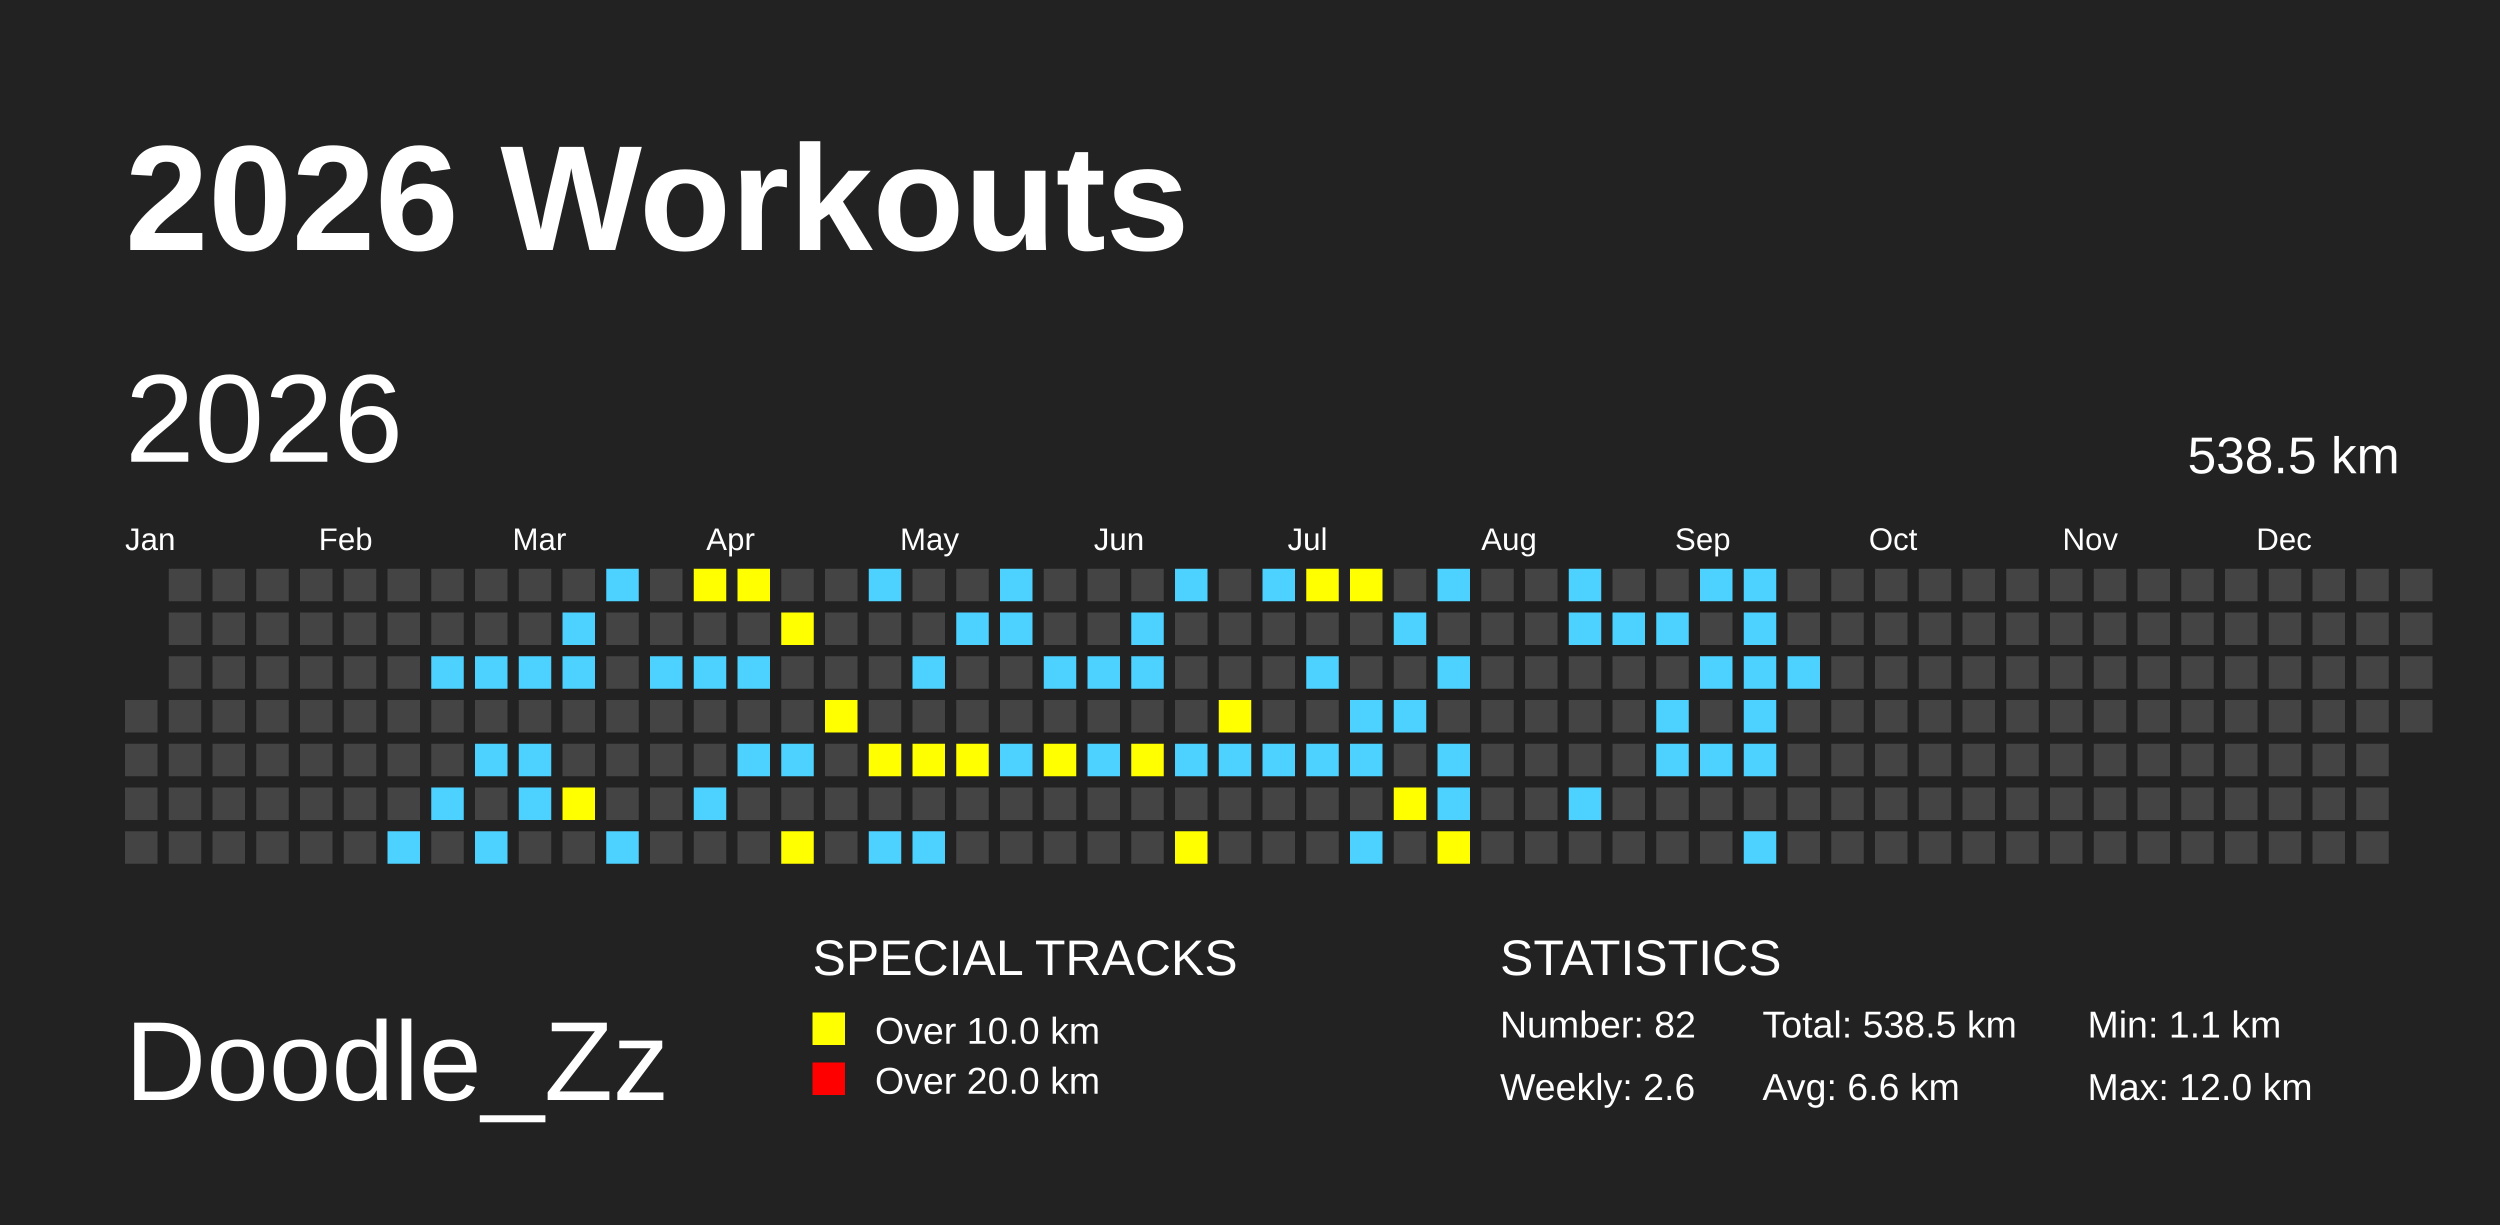
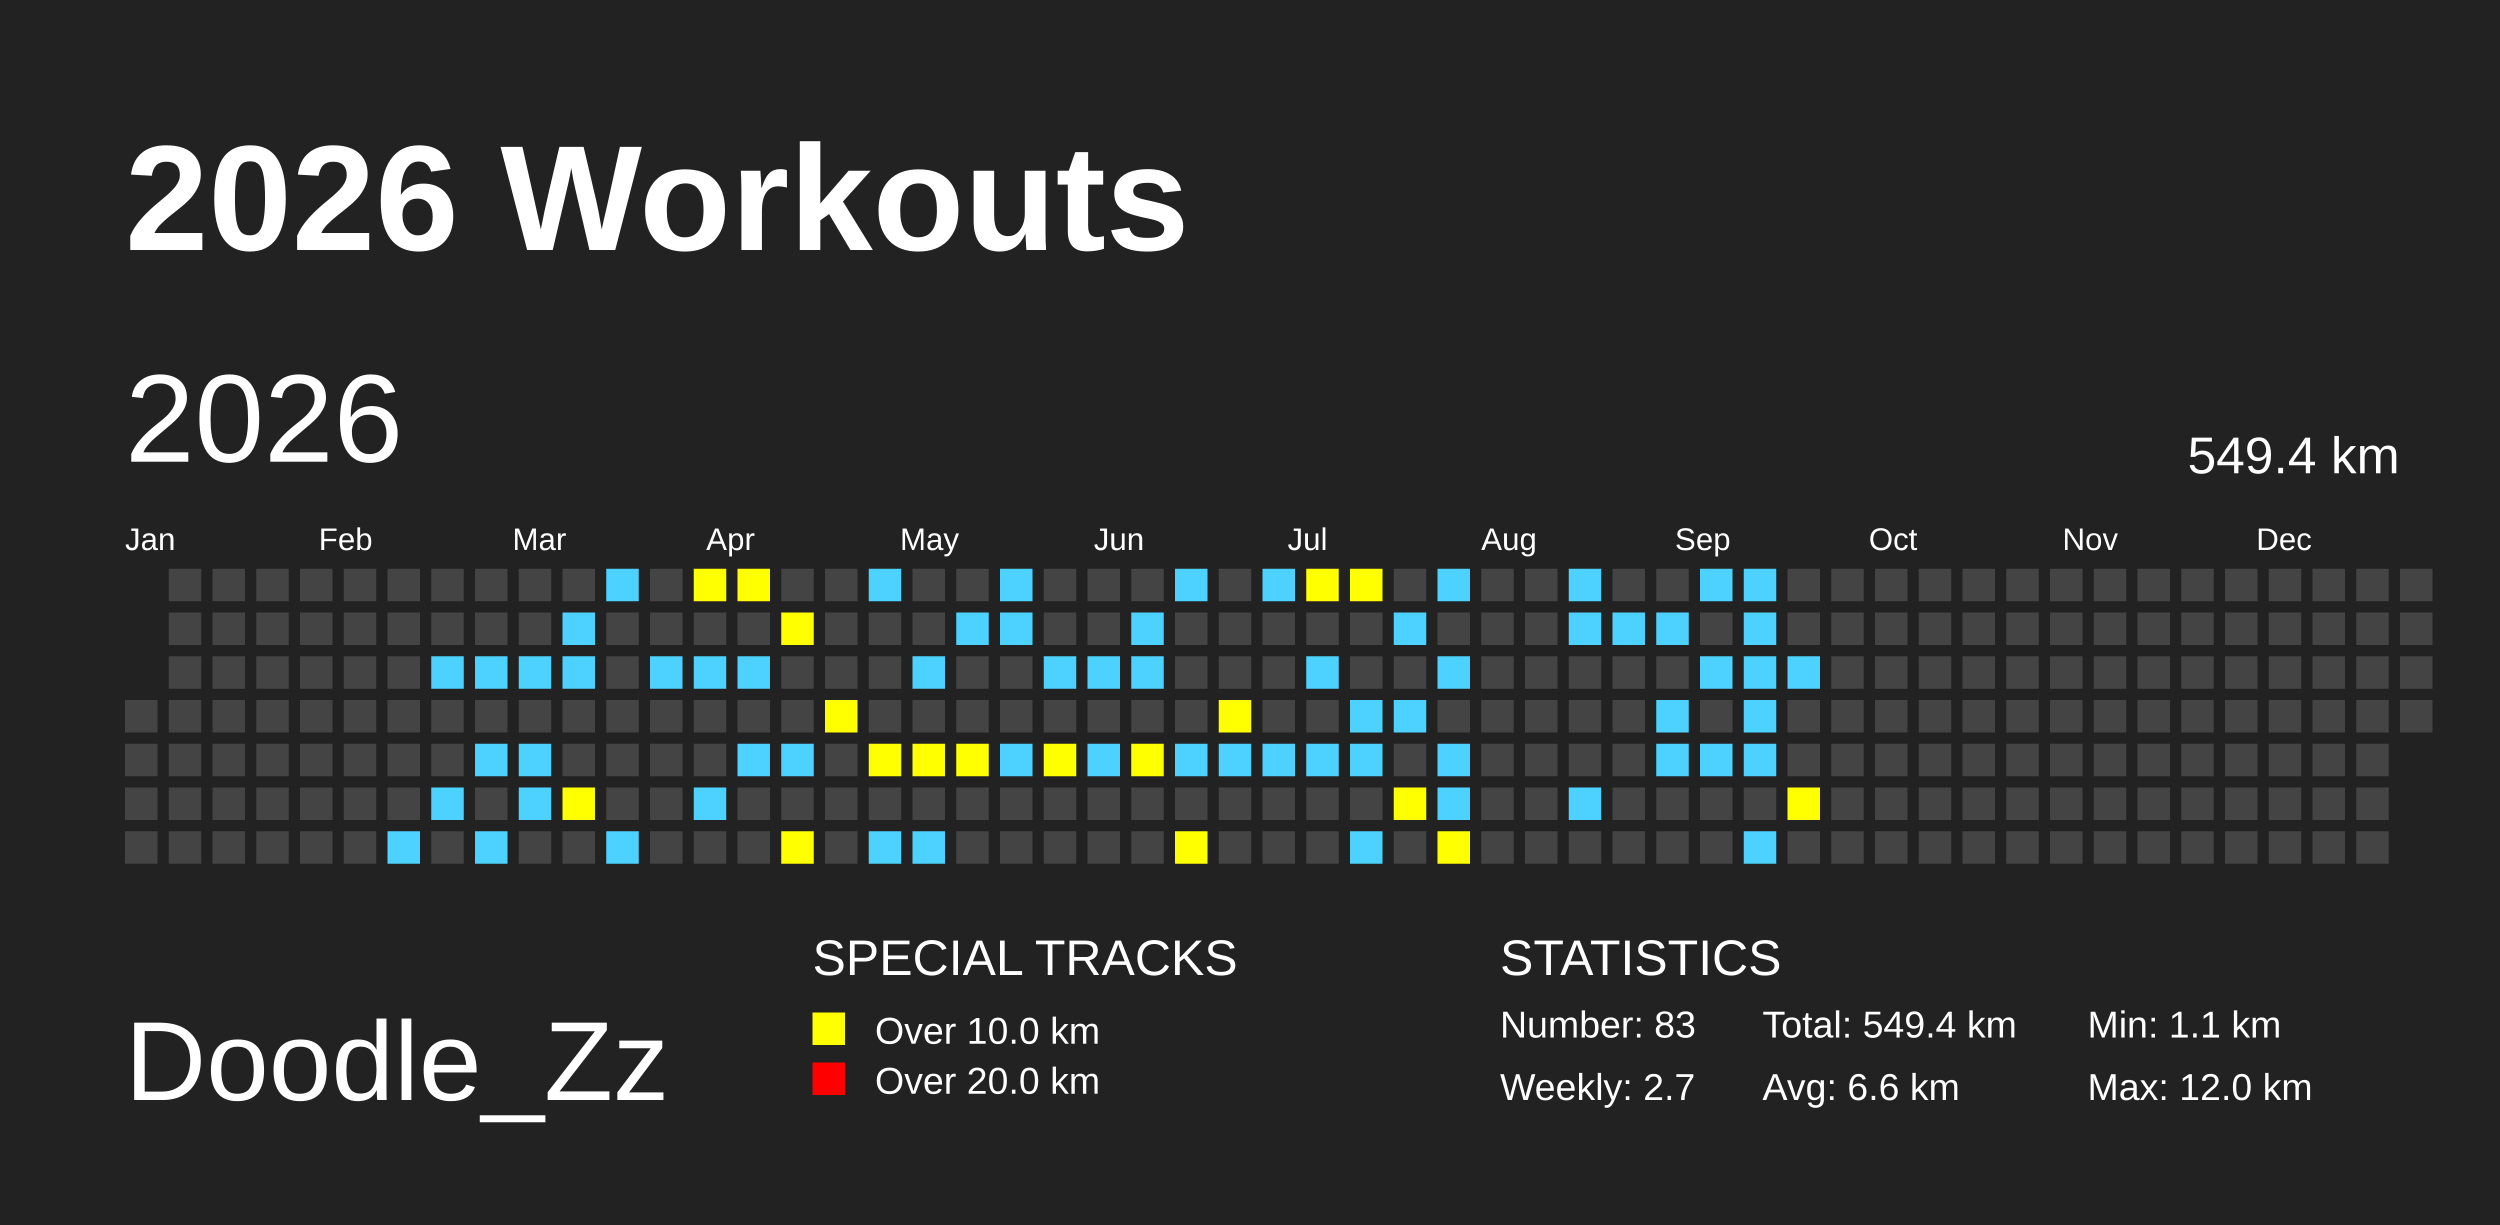
<svg xmlns="http://www.w3.org/2000/svg" baseProfile="full" height="98mm" version="1.1" viewBox="0,0,200,98" width="200mm">
  <defs>
    <pattern height="2" id="indoor-stripe" patternUnits="userSpaceOnUse" width="2">
      <line stroke="white" stroke-opacity="0.45" stroke-width="0.5" x1="0" x2="2" y1="2" y2="0" />
    </pattern>
  </defs>
  <rect fill="#222222" height="98" width="200" x="0" y="0" />
  <text fill="#FFFFFF" style="font-size:12px; font-family:Arial; font-weight:bold;" x="10" y="20">2026 Workouts</text>
  <text fill="#FFFFFF" style="font-size:9px; font-family:Arial" x="10" y="88">Doodle_Zz</text>
  <text fill="#FFFFFF" style="font-size:4px; font-family:Arial" x="65" y="78">SPECIAL TRACKS</text>
  <rect fill="yellow" height="2.6" width="2.6" x="65" y="81" />
  <text fill="#FFFFFF" style="font-size:3px; font-family:Arial" x="70" y="83.5">Over 10.0 km</text>
  <rect fill="red" height="2.6" width="2.6" x="65" y="85" />
  <text fill="#FFFFFF" style="font-size:3px; font-family:Arial" x="70" y="87.5">Over 20.0 km</text>
  <text fill="#FFFFFF" style="font-size:4px; font-family:Arial" x="120" y="78">STATISTICS</text>
-   <text fill="#FFFFFF" style="font-size:3px; font-family:Arial" x="120" y="83">Number: 82</text>
-   <text fill="#FFFFFF" style="font-size:3px; font-family:Arial" x="120" y="88">Weekly: 2.6</text>
-   <text fill="#FFFFFF" style="font-size:3px; font-family:Arial" x="141" y="83">Total: 538.5 km</text>
+   <text fill="#FFFFFF" style="font-size:3px; font-family:Arial" x="120" y="83">Number: 83</text>
+   <text fill="#FFFFFF" style="font-size:3px; font-family:Arial" x="120" y="88">Weekly: 2.7</text>
+   <text fill="#FFFFFF" style="font-size:3px; font-family:Arial" x="141" y="83">Total: 549.4 km</text>
  <text fill="#FFFFFF" style="font-size:3px; font-family:Arial" x="141" y="88">Avg: 6.6 km</text>
  <text fill="#FFFFFF" style="font-size:3px; font-family:Arial" x="167" y="83">Min: 1.1 km</text>
  <text fill="#FFFFFF" style="font-size:3px; font-family:Arial" x="167" y="88">Max: 12.0 km</text>
  <text dominant-baseline="hanging" fill="#FFFFFF" style="font-size:10.0px; font-family:Arial;" x="10" y="30">2026</text>
-   <text dominant-baseline="hanging" fill="#FFFFFF" style="font-size:4.125px; font-family:Arial;" x="175" y="35">538.5 km</text>
+   <text dominant-baseline="hanging" fill="#FFFFFF" style="font-size:4.125px; font-family:Arial;" x="175" y="35">549.4 km</text>
  <text fill="#FFFFFF" style="font-size:2.5px; font-family:Arial" x="10.0" y="44">Jan</text>
  <text fill="#FFFFFF" style="font-size:2.5px; font-family:Arial" x="25.5" y="44">Feb</text>
  <text fill="#FFFFFF" style="font-size:2.5px; font-family:Arial" x="41.0" y="44">Mar</text>
  <text fill="#FFFFFF" style="font-size:2.5px; font-family:Arial" x="56.5" y="44">Apr</text>
  <text fill="#FFFFFF" style="font-size:2.5px; font-family:Arial" x="72.0" y="44">May</text>
  <text fill="#FFFFFF" style="font-size:2.5px; font-family:Arial" x="87.5" y="44">Jun</text>
  <text fill="#FFFFFF" style="font-size:2.5px; font-family:Arial" x="103.0" y="44">Jul</text>
  <text fill="#FFFFFF" style="font-size:2.5px; font-family:Arial" x="118.5" y="44">Aug</text>
  <text fill="#FFFFFF" style="font-size:2.5px; font-family:Arial" x="134.0" y="44">Sep</text>
  <text fill="#FFFFFF" style="font-size:2.5px; font-family:Arial" x="149.5" y="44">Oct</text>
  <text fill="#FFFFFF" style="font-size:2.5px; font-family:Arial" x="165.0" y="44">Nov</text>
  <text fill="#FFFFFF" style="font-size:2.5px; font-family:Arial" x="180.5" y="44">Dec</text>
  <rect fill="#444444" height="2.6" width="2.6" x="10.0" y="56.0" />
  <rect fill="#444444" height="2.6" width="2.6" x="10.0" y="59.5" />
  <rect fill="#444444" height="2.6" width="2.6" x="10.0" y="63.0" />
  <rect fill="#444444" height="2.6" width="2.6" x="10.0" y="66.5" />
  <rect fill="#444444" height="2.6" width="2.6" x="13.5" y="45.5" />
  <rect fill="#444444" height="2.6" width="2.6" x="13.5" y="49.0" />
  <rect fill="#444444" height="2.6" width="2.6" x="13.5" y="52.5" />
  <rect fill="#444444" height="2.6" width="2.6" x="13.5" y="56.0" />
  <rect fill="#444444" height="2.6" width="2.6" x="13.5" y="59.5" />
  <rect fill="#444444" height="2.6" width="2.6" x="13.5" y="63.0" />
  <rect fill="#444444" height="2.6" width="2.6" x="13.5" y="66.5" />
  <rect fill="#444444" height="2.6" width="2.6" x="17.0" y="45.5" />
  <rect fill="#444444" height="2.6" width="2.6" x="17.0" y="49.0" />
  <rect fill="#444444" height="2.6" width="2.6" x="17.0" y="52.5" />
  <rect fill="#444444" height="2.6" width="2.6" x="17.0" y="56.0" />
  <rect fill="#444444" height="2.6" width="2.6" x="17.0" y="59.5" />
  <rect fill="#444444" height="2.6" width="2.6" x="17.0" y="63.0" />
  <rect fill="#444444" height="2.6" width="2.6" x="17.0" y="66.5" />
  <rect fill="#444444" height="2.6" width="2.6" x="20.5" y="45.5" />
  <rect fill="#444444" height="2.6" width="2.6" x="20.5" y="49.0" />
  <rect fill="#444444" height="2.6" width="2.6" x="20.5" y="52.5" />
  <rect fill="#444444" height="2.6" width="2.6" x="20.5" y="56.0" />
  <rect fill="#444444" height="2.6" width="2.6" x="20.5" y="59.5" />
  <rect fill="#444444" height="2.6" width="2.6" x="20.5" y="63.0" />
  <rect fill="#444444" height="2.6" width="2.6" x="20.5" y="66.5" />
  <rect fill="#444444" height="2.6" width="2.6" x="24.0" y="45.5" />
  <rect fill="#444444" height="2.6" width="2.6" x="24.0" y="49.0" />
  <rect fill="#444444" height="2.6" width="2.6" x="24.0" y="52.5" />
  <rect fill="#444444" height="2.6" width="2.6" x="24.0" y="56.0" />
  <rect fill="#444444" height="2.6" width="2.6" x="24.0" y="59.5" />
  <rect fill="#444444" height="2.6" width="2.6" x="24.0" y="63.0" />
  <rect fill="#444444" height="2.6" width="2.6" x="24.0" y="66.5" />
  <rect fill="#444444" height="2.6" width="2.6" x="27.5" y="45.5" />
  <rect fill="#444444" height="2.6" width="2.6" x="27.5" y="49.0" />
  <rect fill="#444444" height="2.6" width="2.6" x="27.5" y="52.5" />
  <rect fill="#444444" height="2.6" width="2.6" x="27.5" y="56.0" />
  <rect fill="#444444" height="2.6" width="2.6" x="27.5" y="59.5" />
  <rect fill="#444444" height="2.6" width="2.6" x="27.5" y="63.0" />
  <rect fill="#444444" height="2.6" width="2.6" x="27.5" y="66.5" />
  <rect fill="#444444" height="2.6" width="2.6" x="31.0" y="45.5" />
  <rect fill="#444444" height="2.6" width="2.6" x="31.0" y="49.0" />
  <rect fill="#444444" height="2.6" width="2.6" x="31.0" y="52.5" />
  <rect fill="#444444" height="2.6" width="2.6" x="31.0" y="56.0" />
  <rect fill="#444444" height="2.6" width="2.6" x="31.0" y="59.5" />
  <rect fill="#444444" height="2.6" width="2.6" x="31.0" y="63.0" />
  <rect fill="#4DD2FF" height="2.6" width="2.6" x="31.0" y="66.5" />
  <rect fill="#444444" height="2.6" width="2.6" x="34.5" y="45.5" />
  <rect fill="#444444" height="2.6" width="2.6" x="34.5" y="49.0" />
  <rect fill="#4DD2FF" height="2.6" width="2.6" x="34.5" y="52.5" />
  <rect fill="#444444" height="2.6" width="2.6" x="34.5" y="56.0" />
  <rect fill="#444444" height="2.6" width="2.6" x="34.5" y="59.5" />
  <rect fill="#4DD2FF" height="2.6" width="2.6" x="34.5" y="63.0" />
  <rect fill="#444444" height="2.6" width="2.6" x="34.5" y="66.5" />
  <rect fill="#444444" height="2.6" width="2.6" x="38.0" y="45.5" />
  <rect fill="#444444" height="2.6" width="2.6" x="38.0" y="49.0" />
  <rect fill="#4DD2FF" height="2.6" width="2.6" x="38.0" y="52.5" />
  <rect fill="#444444" height="2.6" width="2.6" x="38.0" y="56.0" />
  <rect fill="#4DD2FF" height="2.6" width="2.6" x="38.0" y="59.5" />
  <rect fill="#444444" height="2.6" width="2.6" x="38.0" y="63.0" />
  <rect fill="#4DD2FF" height="2.6" width="2.6" x="38.0" y="66.5" />
  <rect fill="#444444" height="2.6" width="2.6" x="41.5" y="45.5" />
  <rect fill="#444444" height="2.6" width="2.6" x="41.5" y="49.0" />
  <rect fill="#4DD2FF" height="2.6" width="2.6" x="41.5" y="52.5" />
  <rect fill="#444444" height="2.6" width="2.6" x="41.5" y="56.0" />
  <rect fill="#4DD2FF" height="2.6" width="2.6" x="41.5" y="59.5" />
  <rect fill="#4DD2FF" height="2.6" width="2.6" x="41.5" y="63.0" />
  <rect fill="#444444" height="2.6" width="2.6" x="41.5" y="66.5" />
  <rect fill="#444444" height="2.6" width="2.6" x="45.0" y="45.5" />
  <rect fill="#4DD2FF" height="2.6" width="2.6" x="45.0" y="49.0" />
  <rect fill="#4DD2FF" height="2.6" width="2.6" x="45.0" y="52.5" />
  <rect fill="#444444" height="2.6" width="2.6" x="45.0" y="56.0" />
  <rect fill="#444444" height="2.6" width="2.6" x="45.0" y="59.5" />
  <rect fill="yellow" height="2.6" width="2.6" x="45.0" y="63.0" />
  <rect fill="#444444" height="2.6" width="2.6" x="45.0" y="66.5" />
  <rect fill="#4DD2FF" height="2.6" width="2.6" x="48.5" y="45.5" />
  <rect fill="#444444" height="2.6" width="2.6" x="48.5" y="49.0" />
  <rect fill="#444444" height="2.6" width="2.6" x="48.5" y="52.5" />
  <rect fill="#444444" height="2.6" width="2.6" x="48.5" y="56.0" />
  <rect fill="#444444" height="2.6" width="2.6" x="48.5" y="59.5" />
  <rect fill="#444444" height="2.6" width="2.6" x="48.5" y="63.0" />
  <rect fill="#4DD2FF" height="2.6" width="2.6" x="48.5" y="66.5" />
  <rect fill="#444444" height="2.6" width="2.6" x="52.0" y="45.5" />
  <rect fill="#444444" height="2.6" width="2.6" x="52.0" y="49.0" />
  <rect fill="#4DD2FF" height="2.6" width="2.6" x="52.0" y="52.5" />
  <rect fill="#444444" height="2.6" width="2.6" x="52.0" y="56.0" />
  <rect fill="#444444" height="2.6" width="2.6" x="52.0" y="59.5" />
  <rect fill="#444444" height="2.6" width="2.6" x="52.0" y="63.0" />
  <rect fill="#444444" height="2.6" width="2.6" x="52.0" y="66.5" />
  <rect fill="yellow" height="2.6" width="2.6" x="55.5" y="45.5" />
  <rect fill="#444444" height="2.6" width="2.6" x="55.5" y="49.0" />
  <rect fill="#4DD2FF" height="2.6" width="2.6" x="55.5" y="52.5" />
  <rect fill="#444444" height="2.6" width="2.6" x="55.5" y="56.0" />
  <rect fill="#444444" height="2.6" width="2.6" x="55.5" y="59.5" />
  <rect fill="#4DD2FF" height="2.6" width="2.6" x="55.5" y="63.0" />
  <rect fill="#444444" height="2.6" width="2.6" x="55.5" y="66.5" />
  <rect fill="yellow" height="2.6" width="2.6" x="59.0" y="45.5" />
  <rect fill="#444444" height="2.6" width="2.6" x="59.0" y="49.0" />
  <rect fill="#4DD2FF" height="2.6" width="2.6" x="59.0" y="52.5" />
  <rect fill="#444444" height="2.6" width="2.6" x="59.0" y="56.0" />
  <rect fill="#4DD2FF" height="2.6" width="2.6" x="59.0" y="59.5" />
  <rect fill="#444444" height="2.6" width="2.6" x="59.0" y="63.0" />
  <rect fill="#444444" height="2.6" width="2.6" x="59.0" y="66.5" />
  <rect fill="#444444" height="2.6" width="2.6" x="62.5" y="45.5" />
  <rect fill="yellow" height="2.6" width="2.6" x="62.5" y="49.0" />
  <rect fill="#444444" height="2.6" width="2.6" x="62.5" y="52.5" />
  <rect fill="#444444" height="2.6" width="2.6" x="62.5" y="56.0" />
  <rect fill="#4DD2FF" height="2.6" width="2.6" x="62.5" y="59.5" />
  <rect fill="#444444" height="2.6" width="2.6" x="62.5" y="63.0" />
  <rect fill="yellow" height="2.6" width="2.6" x="62.5" y="66.5" />
  <rect fill="#444444" height="2.6" width="2.6" x="66.0" y="45.5" />
  <rect fill="#444444" height="2.6" width="2.6" x="66.0" y="49.0" />
  <rect fill="#444444" height="2.6" width="2.6" x="66.0" y="52.5" />
  <rect fill="yellow" height="2.6" width="2.6" x="66.0" y="56.0" />
  <rect fill="#444444" height="2.6" width="2.6" x="66.0" y="59.5" />
  <rect fill="#444444" height="2.6" width="2.6" x="66.0" y="63.0" />
  <rect fill="#444444" height="2.6" width="2.6" x="66.0" y="66.5" />
  <rect fill="#4DD2FF" height="2.6" width="2.6" x="69.5" y="45.5" />
  <rect fill="#444444" height="2.6" width="2.6" x="69.5" y="49.0" />
  <rect fill="#444444" height="2.6" width="2.6" x="69.5" y="52.5" />
  <rect fill="#444444" height="2.6" width="2.6" x="69.5" y="56.0" />
  <rect fill="yellow" height="2.6" width="2.6" x="69.5" y="59.5" />
  <rect fill="#444444" height="2.6" width="2.6" x="69.5" y="63.0" />
  <rect fill="#4DD2FF" height="2.6" width="2.6" x="69.5" y="66.5" />
  <rect fill="#444444" height="2.6" width="2.6" x="73.0" y="45.5" />
  <rect fill="#444444" height="2.6" width="2.6" x="73.0" y="49.0" />
  <rect fill="#4DD2FF" height="2.6" width="2.6" x="73.0" y="52.5" />
  <rect fill="#444444" height="2.6" width="2.6" x="73.0" y="56.0" />
  <rect fill="yellow" height="2.6" width="2.6" x="73.0" y="59.5" />
  <rect fill="#444444" height="2.6" width="2.6" x="73.0" y="63.0" />
  <rect fill="#4DD2FF" height="2.6" width="2.6" x="73.0" y="66.5" />
  <rect fill="#444444" height="2.6" width="2.6" x="76.5" y="45.5" />
  <rect fill="#4DD2FF" height="2.6" width="2.6" x="76.5" y="49.0" />
  <rect fill="#444444" height="2.6" width="2.6" x="76.5" y="52.5" />
  <rect fill="#444444" height="2.6" width="2.6" x="76.5" y="56.0" />
  <rect fill="yellow" height="2.6" width="2.6" x="76.5" y="59.5" />
  <rect fill="#444444" height="2.6" width="2.6" x="76.5" y="63.0" />
  <rect fill="#444444" height="2.6" width="2.6" x="76.5" y="66.5" />
  <rect fill="#4DD2FF" height="2.6" width="2.6" x="80.0" y="45.5" />
  <rect fill="#4DD2FF" height="2.6" width="2.6" x="80.0" y="49.0" />
  <rect fill="#444444" height="2.6" width="2.6" x="80.0" y="52.5" />
  <rect fill="#444444" height="2.6" width="2.6" x="80.0" y="56.0" />
  <rect fill="#4DD2FF" height="2.6" width="2.6" x="80.0" y="59.5" />
  <rect fill="#444444" height="2.6" width="2.6" x="80.0" y="63.0" />
  <rect fill="#444444" height="2.6" width="2.6" x="80.0" y="66.5" />
  <rect fill="#444444" height="2.6" width="2.6" x="83.5" y="45.5" />
  <rect fill="#444444" height="2.6" width="2.6" x="83.5" y="49.0" />
  <rect fill="#4DD2FF" height="2.6" width="2.6" x="83.5" y="52.5" />
  <rect fill="#444444" height="2.6" width="2.6" x="83.5" y="56.0" />
  <rect fill="yellow" height="2.6" width="2.6" x="83.5" y="59.5" />
  <rect fill="#444444" height="2.6" width="2.6" x="83.5" y="63.0" />
  <rect fill="#444444" height="2.6" width="2.6" x="83.5" y="66.5" />
  <rect fill="#444444" height="2.6" width="2.6" x="87.0" y="45.5" />
  <rect fill="#444444" height="2.6" width="2.6" x="87.0" y="49.0" />
  <rect fill="#4DD2FF" height="2.6" width="2.6" x="87.0" y="52.5" />
  <rect fill="#444444" height="2.6" width="2.6" x="87.0" y="56.0" />
  <rect fill="#4DD2FF" height="2.6" width="2.6" x="87.0" y="59.5" />
  <rect fill="#444444" height="2.6" width="2.6" x="87.0" y="63.0" />
  <rect fill="#444444" height="2.6" width="2.6" x="87.0" y="66.5" />
  <rect fill="#444444" height="2.6" width="2.6" x="90.5" y="45.5" />
  <rect fill="#4DD2FF" height="2.6" width="2.6" x="90.5" y="49.0" />
  <rect fill="#4DD2FF" height="2.6" width="2.6" x="90.5" y="52.5" />
  <rect fill="#444444" height="2.6" width="2.6" x="90.5" y="56.0" />
  <rect fill="yellow" height="2.6" width="2.6" x="90.5" y="59.5" />
  <rect fill="#444444" height="2.6" width="2.6" x="90.5" y="63.0" />
  <rect fill="#444444" height="2.6" width="2.6" x="90.5" y="66.5" />
  <rect fill="#4DD2FF" height="2.6" width="2.6" x="94.0" y="45.5" />
  <rect fill="#444444" height="2.6" width="2.6" x="94.0" y="49.0" />
  <rect fill="#444444" height="2.6" width="2.6" x="94.0" y="52.5" />
  <rect fill="#444444" height="2.6" width="2.6" x="94.0" y="56.0" />
  <rect fill="#4DD2FF" height="2.6" width="2.6" x="94.0" y="59.5" />
  <rect fill="#444444" height="2.6" width="2.6" x="94.0" y="63.0" />
  <rect fill="yellow" height="2.6" width="2.6" x="94.0" y="66.5" />
  <rect fill="#444444" height="2.6" width="2.6" x="97.5" y="45.5" />
  <rect fill="#444444" height="2.6" width="2.6" x="97.5" y="49.0" />
  <rect fill="#444444" height="2.6" width="2.6" x="97.5" y="52.5" />
  <rect fill="yellow" height="2.6" width="2.6" x="97.5" y="56.0" />
  <rect fill="#4DD2FF" height="2.6" width="2.6" x="97.5" y="59.5" />
  <rect fill="#444444" height="2.6" width="2.6" x="97.5" y="63.0" />
  <rect fill="#444444" height="2.6" width="2.6" x="97.5" y="66.5" />
  <rect fill="#4DD2FF" height="2.6" width="2.6" x="101.0" y="45.5" />
  <rect fill="#444444" height="2.6" width="2.6" x="101.0" y="49.0" />
  <rect fill="#444444" height="2.6" width="2.6" x="101.0" y="52.5" />
  <rect fill="#444444" height="2.6" width="2.6" x="101.0" y="56.0" />
  <rect fill="#4DD2FF" height="2.6" width="2.6" x="101.0" y="59.5" />
  <rect fill="#444444" height="2.6" width="2.6" x="101.0" y="63.0" />
  <rect fill="#444444" height="2.6" width="2.6" x="101.0" y="66.5" />
  <rect fill="yellow" height="2.6" width="2.6" x="104.5" y="45.5" />
  <rect fill="#444444" height="2.6" width="2.6" x="104.5" y="49.0" />
  <rect fill="#4DD2FF" height="2.6" width="2.6" x="104.5" y="52.5" />
  <rect fill="#444444" height="2.6" width="2.6" x="104.5" y="56.0" />
  <rect fill="#4DD2FF" height="2.6" width="2.6" x="104.5" y="59.5" />
  <rect fill="#444444" height="2.6" width="2.6" x="104.5" y="63.0" />
  <rect fill="#444444" height="2.6" width="2.6" x="104.5" y="66.5" />
  <rect fill="yellow" height="2.6" width="2.6" x="108.0" y="45.5" />
  <rect fill="#444444" height="2.6" width="2.6" x="108.0" y="49.0" />
  <rect fill="#444444" height="2.6" width="2.6" x="108.0" y="52.5" />
  <rect fill="#4DD2FF" height="2.6" width="2.6" x="108.0" y="56.0" />
  <rect fill="#4DD2FF" height="2.6" width="2.6" x="108.0" y="59.5" />
  <rect fill="#444444" height="2.6" width="2.6" x="108.0" y="63.0" />
  <rect fill="#4DD2FF" height="2.6" width="2.6" x="108.0" y="66.5" />
  <rect fill="#444444" height="2.6" width="2.6" x="111.5" y="45.5" />
  <rect fill="#4DD2FF" height="2.6" width="2.6" x="111.5" y="49.0" />
  <rect fill="#444444" height="2.6" width="2.6" x="111.5" y="52.5" />
  <rect fill="#4DD2FF" height="2.6" width="2.6" x="111.5" y="56.0" />
  <rect fill="#444444" height="2.6" width="2.6" x="111.5" y="59.5" />
  <rect fill="yellow" height="2.6" width="2.6" x="111.5" y="63.0" />
  <rect fill="#444444" height="2.6" width="2.6" x="111.5" y="66.5" />
  <rect fill="#4DD2FF" height="2.6" width="2.6" x="115.0" y="45.5" />
  <rect fill="#444444" height="2.6" width="2.6" x="115.0" y="49.0" />
  <rect fill="#4DD2FF" height="2.6" width="2.6" x="115.0" y="52.5" />
  <rect fill="#444444" height="2.6" width="2.6" x="115.0" y="56.0" />
  <rect fill="#4DD2FF" height="2.6" width="2.6" x="115.0" y="59.5" />
  <rect fill="#4DD2FF" height="2.6" width="2.6" x="115.0" y="63.0" />
  <rect fill="yellow" height="2.6" width="2.6" x="115.0" y="66.5" />
  <rect fill="#444444" height="2.6" width="2.6" x="118.5" y="45.5" />
  <rect fill="#444444" height="2.6" width="2.6" x="118.5" y="49.0" />
  <rect fill="#444444" height="2.6" width="2.6" x="118.5" y="52.5" />
  <rect fill="#444444" height="2.6" width="2.6" x="118.5" y="56.0" />
  <rect fill="#444444" height="2.6" width="2.6" x="118.5" y="59.5" />
  <rect fill="#444444" height="2.6" width="2.6" x="118.5" y="63.0" />
  <rect fill="#444444" height="2.6" width="2.6" x="118.5" y="66.5" />
  <rect fill="#444444" height="2.6" width="2.6" x="122.0" y="45.5" />
  <rect fill="#444444" height="2.6" width="2.6" x="122.0" y="49.0" />
  <rect fill="#444444" height="2.6" width="2.6" x="122.0" y="52.5" />
  <rect fill="#444444" height="2.6" width="2.6" x="122.0" y="56.0" />
  <rect fill="#444444" height="2.6" width="2.6" x="122.0" y="59.5" />
  <rect fill="#444444" height="2.6" width="2.6" x="122.0" y="63.0" />
  <rect fill="#444444" height="2.6" width="2.6" x="122.0" y="66.5" />
  <rect fill="#4DD2FF" height="2.6" width="2.6" x="125.5" y="45.5" />
  <rect fill="#4DD2FF" height="2.6" width="2.6" x="125.5" y="49.0" />
  <rect fill="#444444" height="2.6" width="2.6" x="125.5" y="52.5" />
  <rect fill="#444444" height="2.6" width="2.6" x="125.5" y="56.0" />
  <rect fill="#444444" height="2.6" width="2.6" x="125.5" y="59.5" />
  <rect fill="#4DD2FF" height="2.6" width="2.6" x="125.5" y="63.0" />
  <rect fill="#444444" height="2.6" width="2.6" x="125.5" y="66.5" />
  <rect fill="#444444" height="2.6" width="2.6" x="129.0" y="45.5" />
  <rect fill="#4DD2FF" height="2.6" width="2.6" x="129.0" y="49.0" />
  <rect fill="#444444" height="2.6" width="2.6" x="129.0" y="52.5" />
  <rect fill="#444444" height="2.6" width="2.6" x="129.0" y="56.0" />
  <rect fill="#444444" height="2.6" width="2.6" x="129.0" y="59.5" />
  <rect fill="#444444" height="2.6" width="2.6" x="129.0" y="63.0" />
  <rect fill="#444444" height="2.6" width="2.6" x="129.0" y="66.5" />
  <rect fill="#444444" height="2.6" width="2.6" x="132.5" y="45.5" />
  <rect fill="#4DD2FF" height="2.6" width="2.6" x="132.5" y="49.0" />
  <rect fill="#444444" height="2.6" width="2.6" x="132.5" y="52.5" />
  <rect fill="#4DD2FF" height="2.6" width="2.6" x="132.5" y="56.0" />
  <rect fill="#4DD2FF" height="2.6" width="2.6" x="132.5" y="59.5" />
  <rect fill="#444444" height="2.6" width="2.6" x="132.5" y="63.0" />
  <rect fill="#444444" height="2.6" width="2.6" x="132.5" y="66.5" />
  <rect fill="#4DD2FF" height="2.6" width="2.6" x="136.0" y="45.5" />
  <rect fill="#444444" height="2.6" width="2.6" x="136.0" y="49.0" />
  <rect fill="#4DD2FF" height="2.6" width="2.6" x="136.0" y="52.5" />
  <rect fill="#444444" height="2.6" width="2.6" x="136.0" y="56.0" />
  <rect fill="#4DD2FF" height="2.6" width="2.6" x="136.0" y="59.5" />
  <rect fill="#444444" height="2.6" width="2.6" x="136.0" y="63.0" />
  <rect fill="#444444" height="2.6" width="2.6" x="136.0" y="66.5" />
  <rect fill="#4DD2FF" height="2.6" width="2.6" x="139.5" y="45.5" />
  <rect fill="#4DD2FF" height="2.6" width="2.6" x="139.5" y="49.0" />
  <rect fill="#4DD2FF" height="2.6" width="2.6" x="139.5" y="52.5" />
  <rect fill="#4DD2FF" height="2.6" width="2.6" x="139.5" y="56.0" />
  <rect fill="#4DD2FF" height="2.6" width="2.6" x="139.5" y="59.5" />
  <rect fill="#444444" height="2.6" width="2.6" x="139.5" y="63.0" />
  <rect fill="#4DD2FF" height="2.6" width="2.6" x="139.5" y="66.5" />
  <rect fill="#444444" height="2.6" width="2.6" x="143.0" y="45.5" />
  <rect fill="#444444" height="2.6" width="2.6" x="143.0" y="49.0" />
  <rect fill="#4DD2FF" height="2.6" width="2.6" x="143.0" y="52.5" />
  <rect fill="#444444" height="2.6" width="2.6" x="143.0" y="56.0" />
  <rect fill="#444444" height="2.6" width="2.6" x="143.0" y="59.5" />
-   <rect fill="#444444" height="2.6" width="2.6" x="143.0" y="63.0" />
+   <rect fill="yellow" height="2.6" width="2.6" x="143.0" y="63.0" />
  <rect fill="#444444" height="2.6" width="2.6" x="143.0" y="66.5" />
  <rect fill="#444444" height="2.6" width="2.6" x="146.5" y="45.5" />
  <rect fill="#444444" height="2.6" width="2.6" x="146.5" y="49.0" />
  <rect fill="#444444" height="2.6" width="2.6" x="146.5" y="52.5" />
  <rect fill="#444444" height="2.6" width="2.6" x="146.5" y="56.0" />
  <rect fill="#444444" height="2.6" width="2.6" x="146.5" y="59.5" />
  <rect fill="#444444" height="2.6" width="2.6" x="146.5" y="63.0" />
  <rect fill="#444444" height="2.6" width="2.6" x="146.5" y="66.5" />
  <rect fill="#444444" height="2.6" width="2.6" x="150.0" y="45.5" />
  <rect fill="#444444" height="2.6" width="2.6" x="150.0" y="49.0" />
  <rect fill="#444444" height="2.6" width="2.6" x="150.0" y="52.5" />
  <rect fill="#444444" height="2.6" width="2.6" x="150.0" y="56.0" />
  <rect fill="#444444" height="2.6" width="2.6" x="150.0" y="59.5" />
  <rect fill="#444444" height="2.6" width="2.6" x="150.0" y="63.0" />
  <rect fill="#444444" height="2.6" width="2.6" x="150.0" y="66.5" />
  <rect fill="#444444" height="2.6" width="2.6" x="153.5" y="45.5" />
  <rect fill="#444444" height="2.6" width="2.6" x="153.5" y="49.0" />
  <rect fill="#444444" height="2.6" width="2.6" x="153.5" y="52.5" />
  <rect fill="#444444" height="2.6" width="2.6" x="153.5" y="56.0" />
  <rect fill="#444444" height="2.6" width="2.6" x="153.5" y="59.5" />
  <rect fill="#444444" height="2.6" width="2.6" x="153.5" y="63.0" />
  <rect fill="#444444" height="2.6" width="2.6" x="153.5" y="66.5" />
  <rect fill="#444444" height="2.6" width="2.6" x="157.0" y="45.5" />
  <rect fill="#444444" height="2.6" width="2.6" x="157.0" y="49.0" />
  <rect fill="#444444" height="2.6" width="2.6" x="157.0" y="52.5" />
  <rect fill="#444444" height="2.6" width="2.6" x="157.0" y="56.0" />
  <rect fill="#444444" height="2.6" width="2.6" x="157.0" y="59.5" />
  <rect fill="#444444" height="2.6" width="2.6" x="157.0" y="63.0" />
  <rect fill="#444444" height="2.6" width="2.6" x="157.0" y="66.5" />
  <rect fill="#444444" height="2.6" width="2.6" x="160.5" y="45.5" />
  <rect fill="#444444" height="2.6" width="2.6" x="160.5" y="49.0" />
  <rect fill="#444444" height="2.6" width="2.6" x="160.5" y="52.5" />
  <rect fill="#444444" height="2.6" width="2.6" x="160.5" y="56.0" />
  <rect fill="#444444" height="2.6" width="2.6" x="160.5" y="59.5" />
  <rect fill="#444444" height="2.6" width="2.6" x="160.5" y="63.0" />
  <rect fill="#444444" height="2.6" width="2.6" x="160.5" y="66.5" />
  <rect fill="#444444" height="2.6" width="2.6" x="164.0" y="45.5" />
  <rect fill="#444444" height="2.6" width="2.6" x="164.0" y="49.0" />
  <rect fill="#444444" height="2.6" width="2.6" x="164.0" y="52.5" />
  <rect fill="#444444" height="2.6" width="2.6" x="164.0" y="56.0" />
  <rect fill="#444444" height="2.6" width="2.6" x="164.0" y="59.5" />
  <rect fill="#444444" height="2.6" width="2.6" x="164.0" y="63.0" />
  <rect fill="#444444" height="2.6" width="2.6" x="164.0" y="66.5" />
  <rect fill="#444444" height="2.6" width="2.6" x="167.5" y="45.5" />
  <rect fill="#444444" height="2.6" width="2.6" x="167.5" y="49.0" />
  <rect fill="#444444" height="2.6" width="2.6" x="167.5" y="52.5" />
  <rect fill="#444444" height="2.6" width="2.6" x="167.5" y="56.0" />
  <rect fill="#444444" height="2.6" width="2.6" x="167.5" y="59.5" />
  <rect fill="#444444" height="2.6" width="2.6" x="167.5" y="63.0" />
  <rect fill="#444444" height="2.6" width="2.6" x="167.5" y="66.5" />
  <rect fill="#444444" height="2.6" width="2.6" x="171.0" y="45.5" />
  <rect fill="#444444" height="2.6" width="2.6" x="171.0" y="49.0" />
  <rect fill="#444444" height="2.6" width="2.6" x="171.0" y="52.5" />
  <rect fill="#444444" height="2.6" width="2.6" x="171.0" y="56.0" />
  <rect fill="#444444" height="2.6" width="2.6" x="171.0" y="59.5" />
  <rect fill="#444444" height="2.6" width="2.6" x="171.0" y="63.0" />
  <rect fill="#444444" height="2.6" width="2.6" x="171.0" y="66.5" />
  <rect fill="#444444" height="2.6" width="2.6" x="174.5" y="45.5" />
  <rect fill="#444444" height="2.6" width="2.6" x="174.5" y="49.0" />
  <rect fill="#444444" height="2.6" width="2.6" x="174.5" y="52.5" />
  <rect fill="#444444" height="2.6" width="2.6" x="174.5" y="56.0" />
  <rect fill="#444444" height="2.6" width="2.6" x="174.5" y="59.5" />
  <rect fill="#444444" height="2.6" width="2.6" x="174.5" y="63.0" />
  <rect fill="#444444" height="2.6" width="2.6" x="174.5" y="66.5" />
  <rect fill="#444444" height="2.6" width="2.6" x="178.0" y="45.5" />
  <rect fill="#444444" height="2.6" width="2.6" x="178.0" y="49.0" />
  <rect fill="#444444" height="2.6" width="2.6" x="178.0" y="52.5" />
  <rect fill="#444444" height="2.6" width="2.6" x="178.0" y="56.0" />
  <rect fill="#444444" height="2.6" width="2.6" x="178.0" y="59.5" />
  <rect fill="#444444" height="2.6" width="2.6" x="178.0" y="63.0" />
  <rect fill="#444444" height="2.6" width="2.6" x="178.0" y="66.5" />
  <rect fill="#444444" height="2.6" width="2.6" x="181.5" y="45.5" />
  <rect fill="#444444" height="2.6" width="2.6" x="181.5" y="49.0" />
  <rect fill="#444444" height="2.6" width="2.6" x="181.5" y="52.5" />
  <rect fill="#444444" height="2.6" width="2.6" x="181.5" y="56.0" />
  <rect fill="#444444" height="2.6" width="2.6" x="181.5" y="59.5" />
  <rect fill="#444444" height="2.6" width="2.6" x="181.5" y="63.0" />
  <rect fill="#444444" height="2.6" width="2.6" x="181.5" y="66.5" />
  <rect fill="#444444" height="2.6" width="2.6" x="185.0" y="45.5" />
  <rect fill="#444444" height="2.6" width="2.6" x="185.0" y="49.0" />
  <rect fill="#444444" height="2.6" width="2.6" x="185.0" y="52.5" />
  <rect fill="#444444" height="2.6" width="2.6" x="185.0" y="56.0" />
  <rect fill="#444444" height="2.6" width="2.6" x="185.0" y="59.5" />
  <rect fill="#444444" height="2.6" width="2.6" x="185.0" y="63.0" />
  <rect fill="#444444" height="2.6" width="2.6" x="185.0" y="66.5" />
  <rect fill="#444444" height="2.6" width="2.6" x="188.5" y="45.5" />
  <rect fill="#444444" height="2.6" width="2.6" x="188.5" y="49.0" />
  <rect fill="#444444" height="2.6" width="2.6" x="188.5" y="52.5" />
  <rect fill="#444444" height="2.6" width="2.6" x="188.5" y="56.0" />
  <rect fill="#444444" height="2.6" width="2.6" x="188.5" y="59.5" />
  <rect fill="#444444" height="2.6" width="2.6" x="188.5" y="63.0" />
  <rect fill="#444444" height="2.6" width="2.6" x="188.5" y="66.5" />
  <rect fill="#444444" height="2.6" width="2.6" x="192.0" y="45.5" />
  <rect fill="#444444" height="2.6" width="2.6" x="192.0" y="49.0" />
  <rect fill="#444444" height="2.6" width="2.6" x="192.0" y="52.5" />
  <rect fill="#444444" height="2.6" width="2.6" x="192.0" y="56.0" />
</svg>
